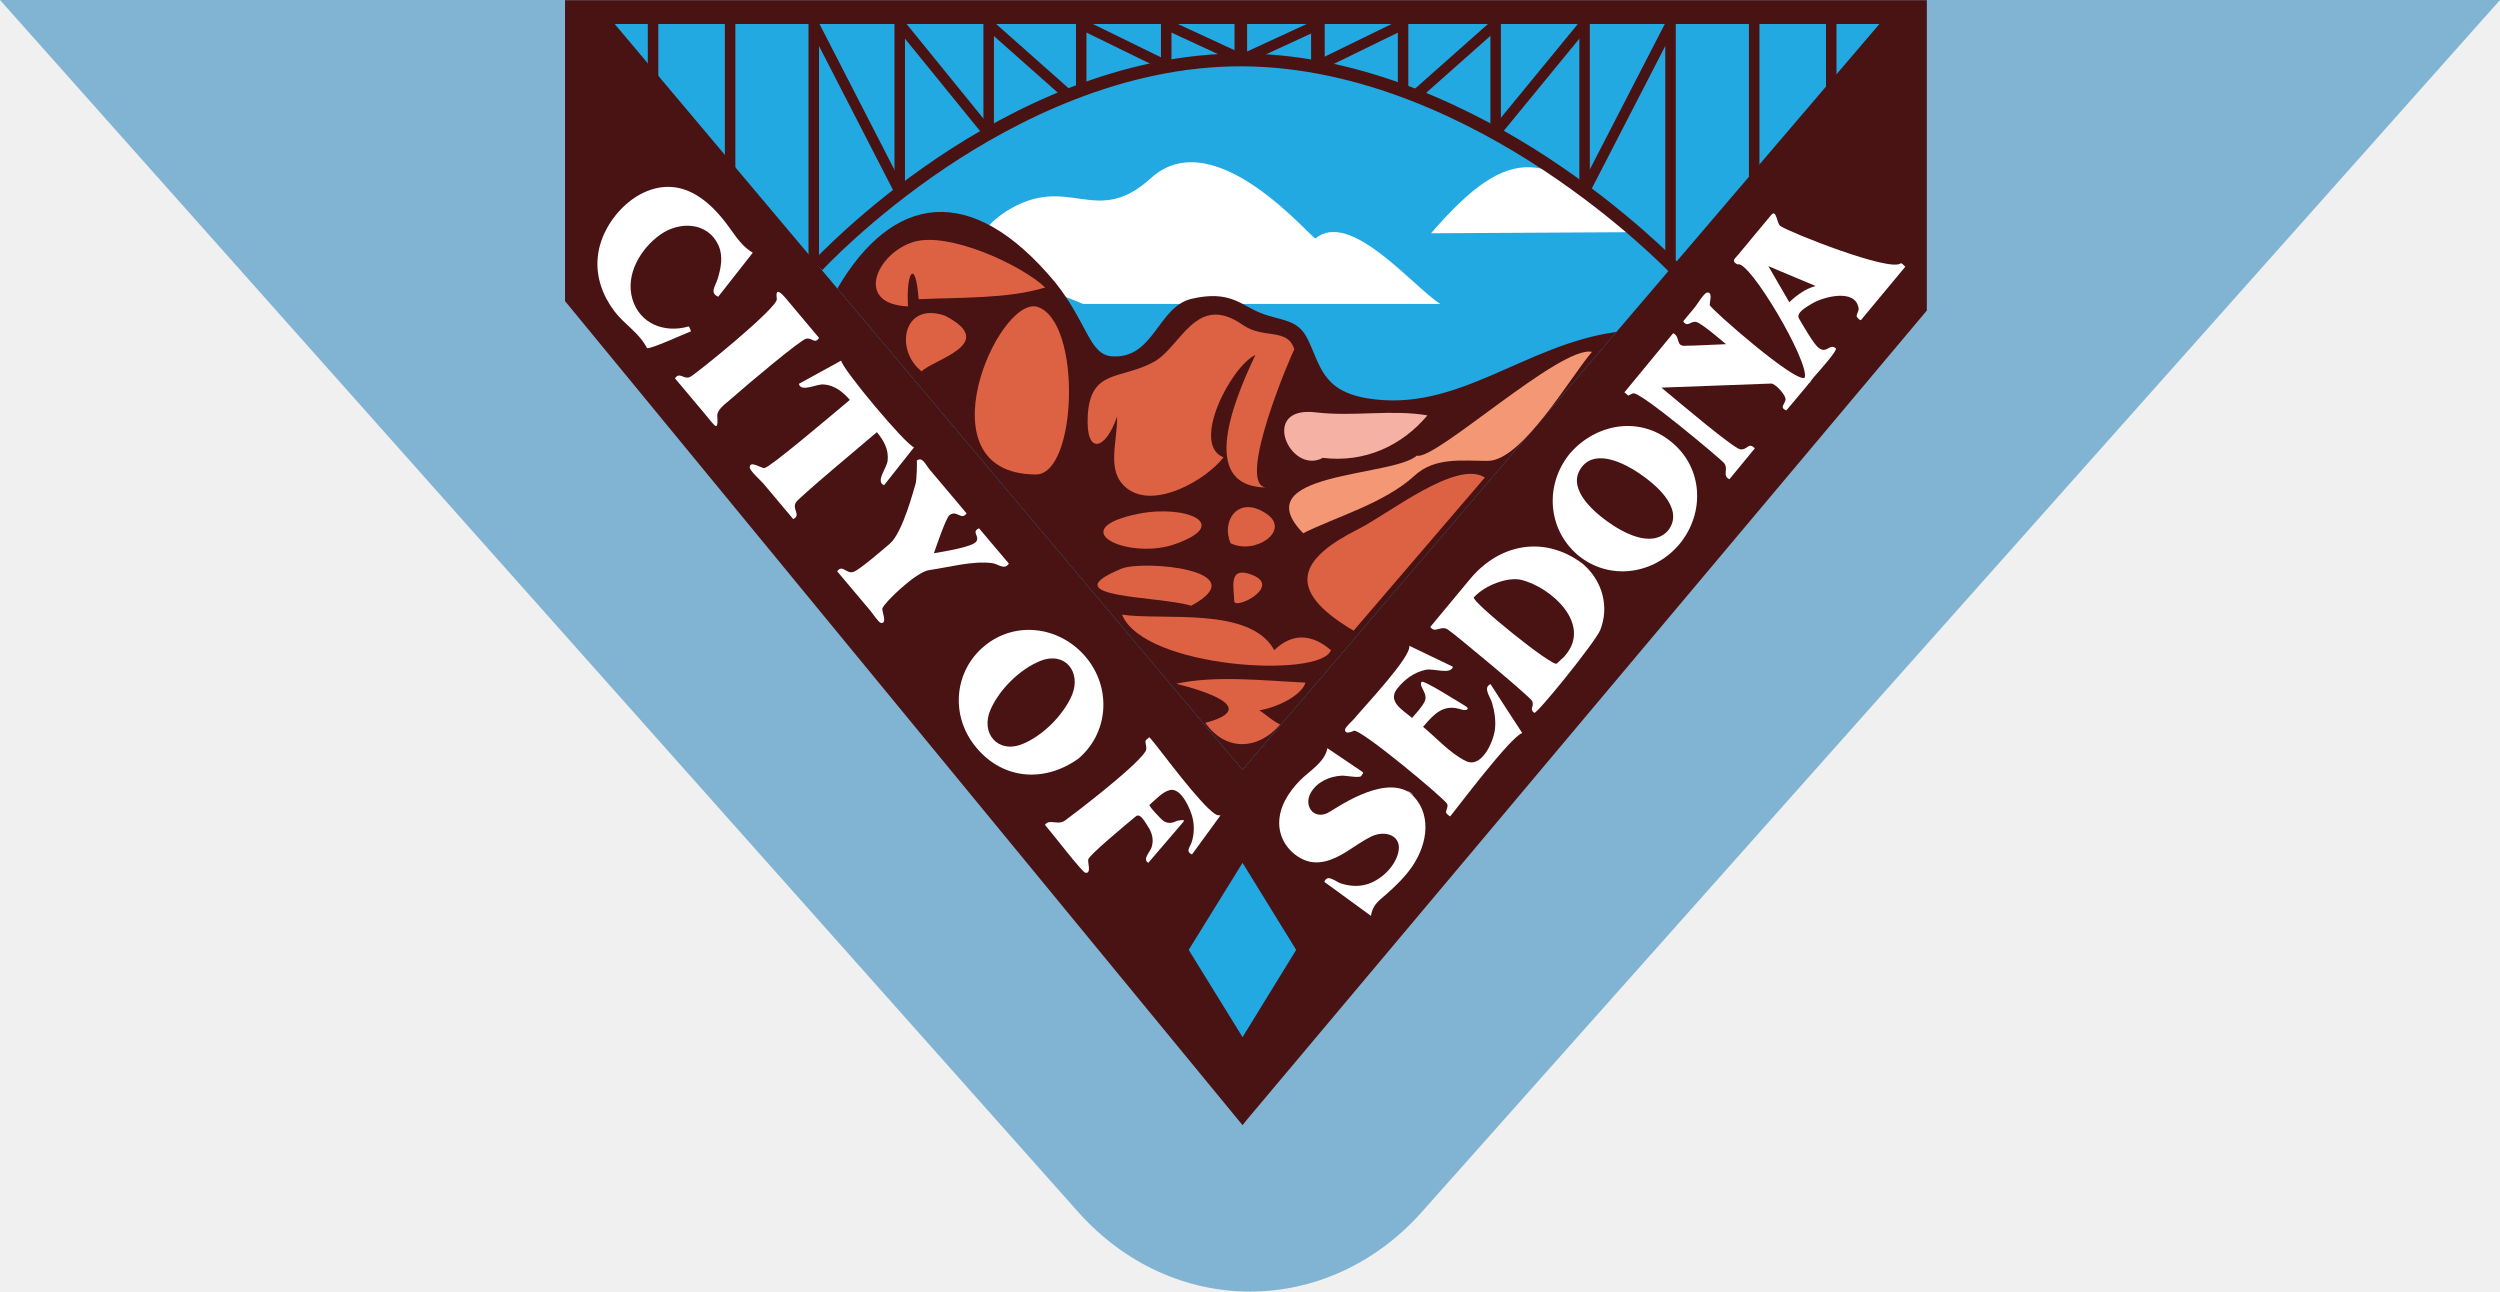
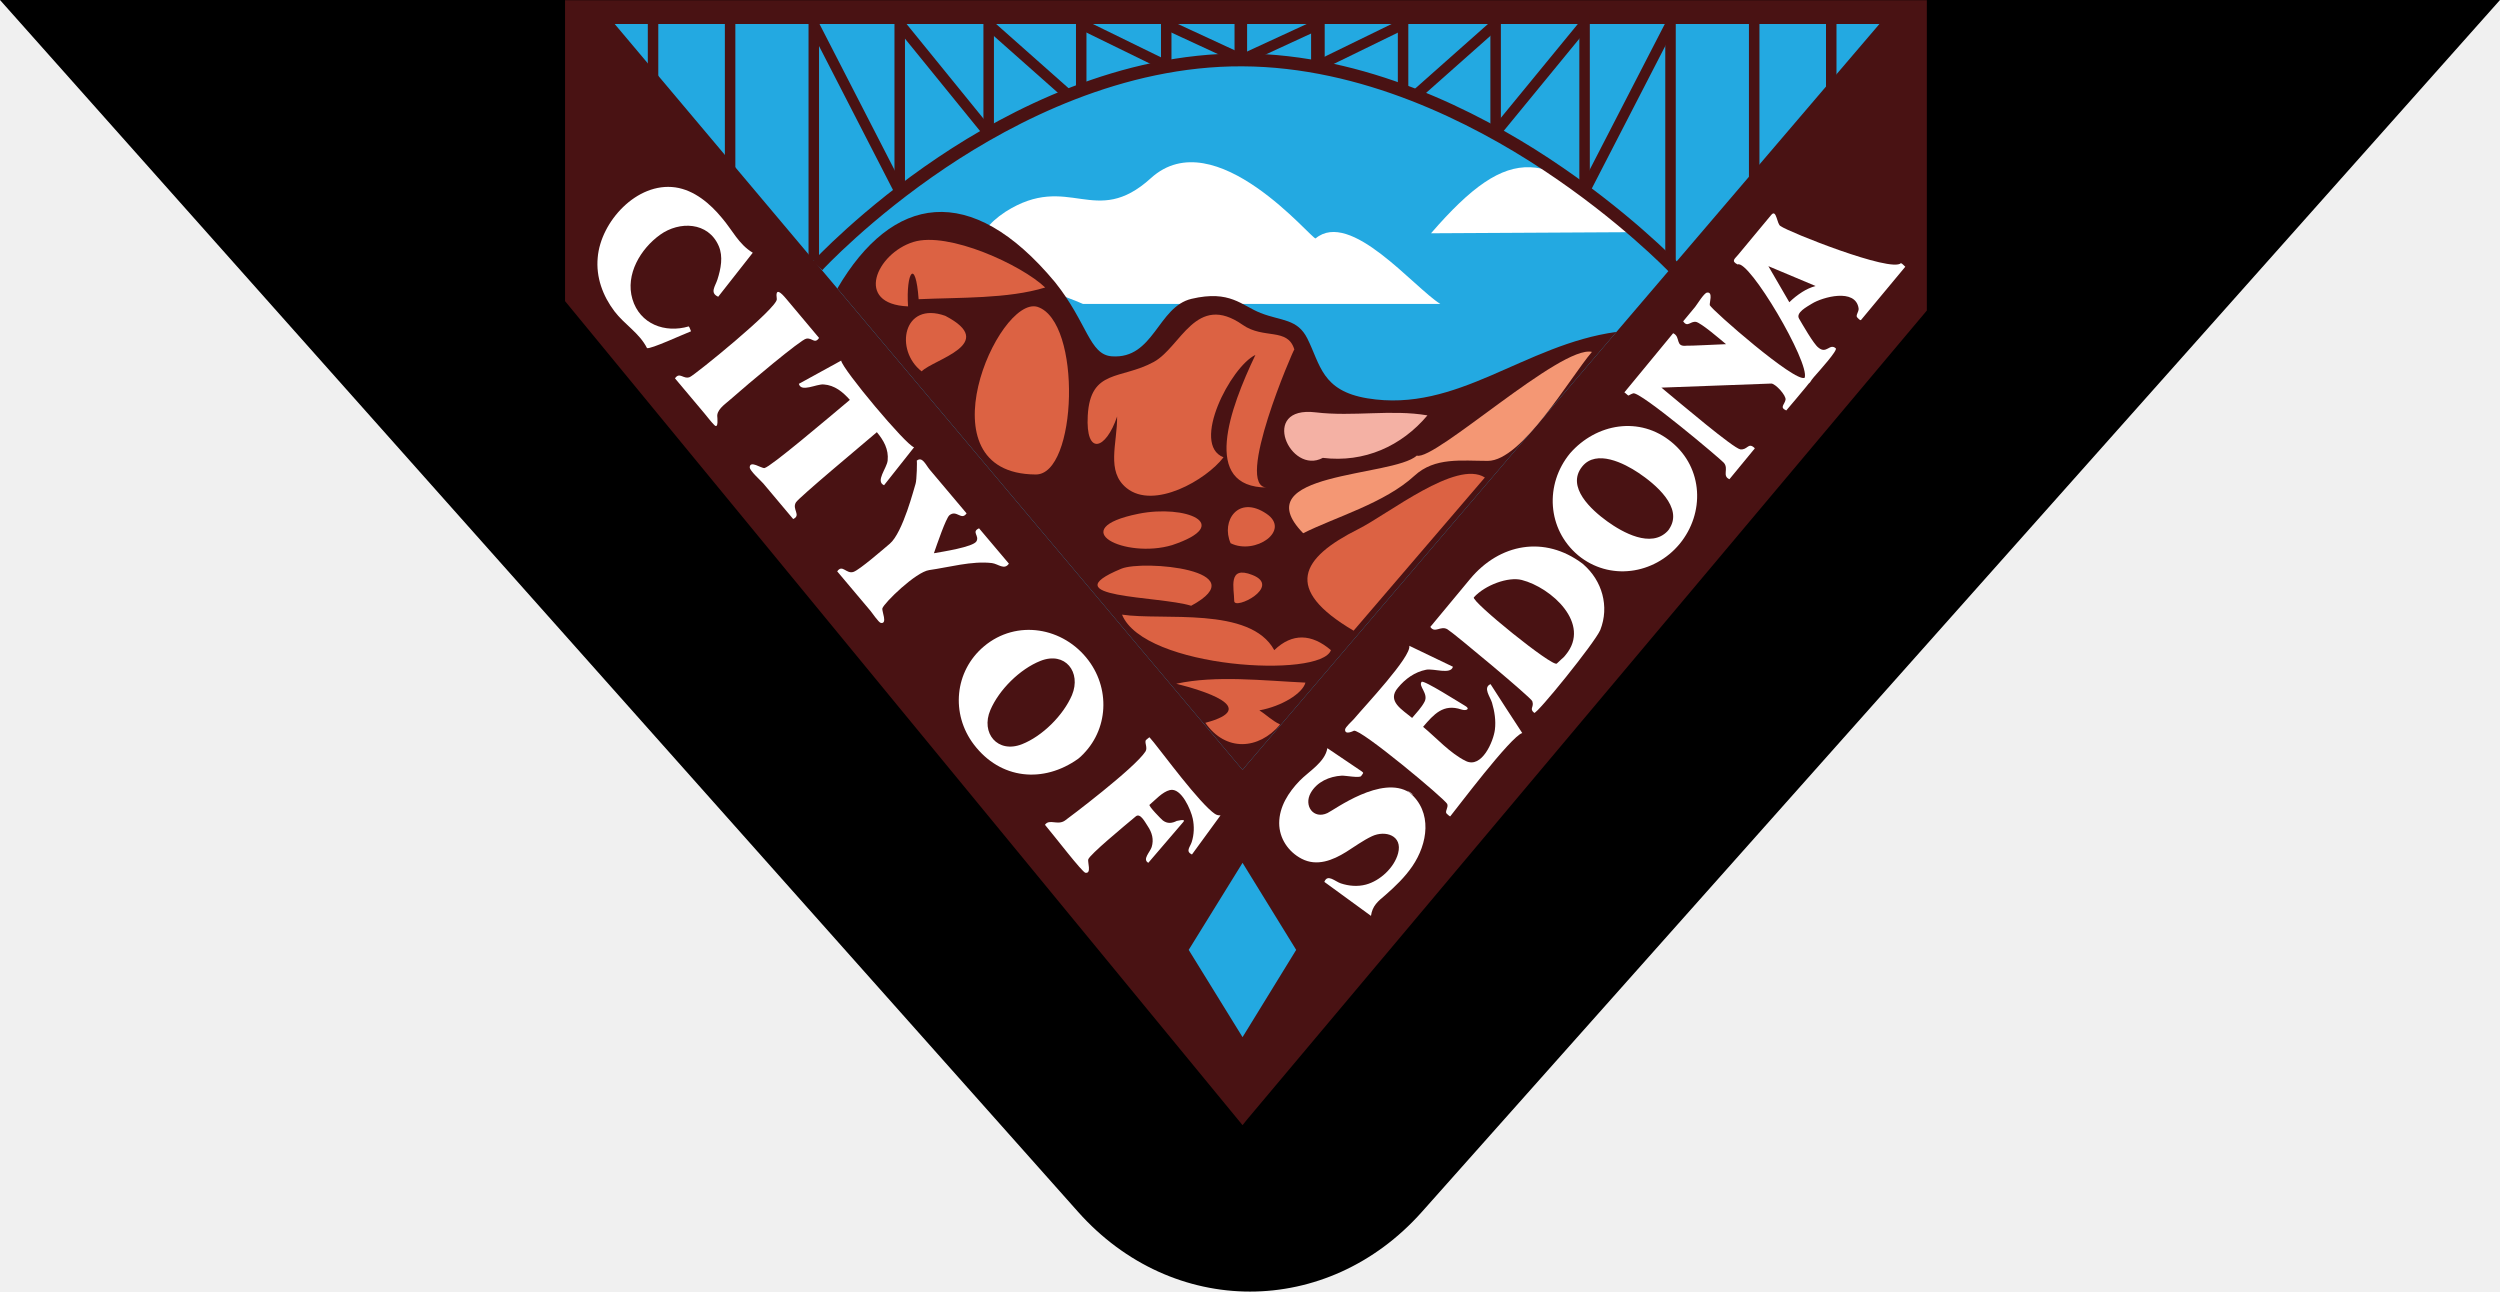
<svg xmlns="http://www.w3.org/2000/svg" version="1.0" id="Layer_1" x="0px" y="0px" width="186.643px" height="96.425px" viewBox="0 0 186.643 96.425" enable-background="new 0 0 186.643 96.425" xml:space="preserve">
-   <g id="Layer_2">
-     <path fill="#81B3D3" d="M186.643,0H0l80.486,90.474c7.061,7.936,18.61,7.936,25.67,0L186.643,0z" />
+   <g>
+     <path class="page-header__logo-triangle" d="M186.643,0H0l80.486,90.474c7.061,7.936,18.61,7.936,25.67,0L186.643,0z" />
    <g>
      <g>
        <polygon fill="#23A9E1" points="43.242,0.721 92.765,59.071 142.089,1.074    " />
      </g>
-       <g>
+       <g class="page-header__logo-clouds">
        <path fill="#FFFFFF" d="M122.023,17.332c-5.062,0.028-10.124,0.056-15.187,0.084C112.837,10.485,115.533,11.226,122.023,17.332L122.023,17.332z" />
-       </g>
-       <g>
        <path fill="#FFFFFF" d="M80.849,22.69c8.895,0,17.786,0,26.68,0c-1.985-1.233-6.708-7.059-9.308-4.893 c-0.212,0.178-7.505-8.848-12.296-4.499c-4.179,3.799-6.12-0.498-10.857,2.511C69.669,19.379,78.188,21.484,80.849,22.69 L80.849,22.69z" />
      </g>
      <path fill="#491213" d="M93.104,0.016h-50.92v22.463l50.581,61.522l0.339-0.424l50.748-60.394V0.016H93.104z M93.104,57.068 l-0.339,0.409L45.892,1.793h47.211h47.208L93.104,57.068z" />
      <path fill="#491213" d="M92.765,57.477l0.339-0.409L120.68,24.78c-6.913,0.949-11.864,6.077-18.604,4.956 c-3.396-0.564-3.498-2.514-4.469-4.456c-0.746-1.493-1.937-1.303-3.487-1.91c-1.442-0.565-2.277-1.738-5.162-1.061 c-2.528,0.593-2.807,4.518-5.952,4.293c-1.689-0.121-1.811-2.497-4.244-5.539c-6.302-7.571-12.158-6.523-16.247,0.475 L92.765,57.477z" />
      <g>
        <polygon fill="#23A9E1" points="88.745,70.916 92.765,64.416 96.769,70.916 92.765,77.43    " />
      </g>
      <g>
+ 	  </g>
+       <g class="page-header__logo-bridge">
        <path fill="#491213" d="M124.567,20.258c-0.035-0.039-3.714-3.86-9.46-7.639c-5.281-3.474-13.444-7.624-22.346-7.667 C83.84,4.903,75.79,9.039,70.605,12.518c-5.632,3.78-9.18,7.61-9.215,7.648l-0.706-0.649c0.036-0.04,3.661-3.954,9.387-7.796 c5.298-3.554,13.54-7.774,22.696-7.729c9.144,0.044,17.493,4.287,22.888,7.837c5.832,3.839,9.57,7.727,9.606,7.766 L124.567,20.258z" />
-       </g>
-       <g>
+         <rect x="92.167" y="1.426" fill="#491213" width="0.938" height="3.313" />
        <rect x="48.363" y="1.2" fill="#491213" width="0.783" height="6.627" />
-       </g>
-       <g>
        <rect x="54.116" y="0.933" fill="#491213" width="0.783" height="12.634" />
-       </g>
-       <g>
        <rect x="60.363" y="1.017" fill="#491213" width="0.784" height="18.43" />
-       </g>
-       <g>
        <rect x="66.779" y="0.933" fill="#491213" width="0.783" height="13.495" />
-       </g>
-       <g>
        <rect x="73.42" y="0.819" fill="#491213" width="0.784" height="9.18" />
-       </g>
-       <g>
        <rect x="80.33" y="1.074" fill="#491213" width="0.782" height="5.683" />
-       </g>
-       <g>
        <rect x="86.676" y="0.918" fill="#491213" width="0.783" height="4.104" />
-       </g>
-       <g>
        <rect x="56.928" y="7.699" transform="matrix(-0.4571 -0.8894 0.8894 -0.4571 86.0255 68.6893)" fill="#491213" width="14.095" height="0.784" />
-       </g>
-       <g>
        <rect x="65.248" y="5.536" transform="matrix(-0.6306 -0.7761 0.7761 -0.6306 110.4178 64.4075)" fill="#491213" width="10.575" height="0.783" />
-       </g>
-       <g>
        <rect x="72.811" y="4.074" transform="matrix(-0.7484 -0.6633 0.6633 -0.7484 131.3064 58.7461)" fill="#491213" width="7.972" height="0.783" />
-       </g>
-       <g>
        <rect x="80.394" y="2.974" transform="matrix(-0.8984 -0.4393 0.4393 -0.8984 157.8131 43.247)" fill="#491213" width="7.032" height="0.783" />
-       </g>
-       <g>
        <rect x="86.769" y="2.738" transform="matrix(-0.9076 -0.4199 0.4199 -0.9076 170.1622 43.7135)" fill="#491213" width="6.246" height="0.783" />
-       </g>
-       <g>
        <rect x="136.324" y="1.257" fill="#491213" width="0.783" height="5.781" />
-       </g>
-       <g>
        <rect x="130.571" y="0.721" fill="#491213" width="0.784" height="12.973" />
-       </g>
-       <g>
        <rect x="124.325" y="1.257" fill="#491213" width="0.782" height="18.458" />
-       </g>
-       <g>
        <rect x="117.909" y="1.031" fill="#491213" width="0.782" height="13.241" />
-       </g>
-       <g>
        <rect x="111.268" y="0.989" fill="#491213" width="0.783" height="9.011" />
-       </g>
-       <g>
        <rect x="104.358" y="0.679" fill="#491213" width="0.783" height="6.078" />
-       </g>
-       <g>
        <rect x="97.883" y="1.172" fill="#491213" width="1.015" height="3.85" />
-       </g>
-       <g>
        <rect x="121.129" y="1.052" transform="matrix(-0.8889 -0.4582 0.4582 -0.8889 225.8566 70.8436)" fill="#491213" width="0.782" height="13.956" />
-       </g>
-       <g>
        <rect x="114.566" y="0.643" transform="matrix(-0.7732 -0.6342 0.6342 -0.7732 200.1183 83.3156)" fill="#491213" width="0.783" height="10.461" />
-       </g>
-       <g>
        <rect x="108.268" y="0.475" transform="matrix(-0.6634 -0.7482 0.7482 -0.6634 177.4106 88.722)" fill="#491213" width="0.783" height="7.97" />
-       </g>
-       <g>
        <rect x="101.169" y="-0.154" transform="matrix(-0.4385 -0.8987 0.8987 -0.4385 143.0711 96.1146)" fill="#491213" width="0.784" height="7.032" />
-       </g>
-       <g>
        <rect x="95.196" y="0.013" transform="matrix(-0.4191 -0.908 0.908 -0.4191 132.7973 91.2395)" fill="#491213" width="0.783" height="6.246" />
      </g>
      <g>
        <g>
          <path fill="#FFFFFF" d="M65.464,32.265c0.513,0.618,0.891,1.284,0.806,2.116c-0.059,0.579-0.936,1.55-0.27,1.846 c0.747-0.945,1.495-1.889,2.242-2.834c-0.602-0.151-5.365-5.848-5.442-6.472c-1.053,0.578-2.106,1.156-3.159,1.734 c0.164,0.661,1.294,0.005,1.854,0.046c0.828,0.06,1.425,0.56,1.953,1.152c-1.728,1.449-5.931,5.017-6.374,5.09 c-0.226,0.036-1.088-0.601-1.101-0.056c-0.006,0.262,0.852,1.014,1.015,1.21c0.743,0.884,1.485,1.769,2.229,2.653 c0.619-0.282-0.11-0.732,0.205-1.243C59.654,37.133,64.323,33.24,65.464,32.265L65.464,32.265z" />
        </g>
        <g>
          <path fill="#FFFFFF" d="M60.191,25.285c0.443-0.095,0.624,0.434,0.958-0.056c-0.816-0.973-1.633-1.945-2.449-2.917 c-0.371-0.442-0.84-0.916-0.706,0.018c0.089,0.63-6.113,5.664-6.493,5.82c-0.479,0.197-0.758-0.417-1.109,0.097 c0.731,0.869,1.461,1.739,2.193,2.608c0.246,0.292,0.477,0.612,0.747,0.882c0.339,0.339,0.208-0.672,0.224-0.585 c-0.091-0.513,0.527-0.948,0.855-1.228C55.956,28.563,59.809,25.336,60.191,25.285z" />
        </g>
        <g>
          <path fill="#FFFFFF" d="M51.42,24.368c-1.767,0.523-3.65-0.164-4.207-2.042c-0.543-1.835,0.614-3.757,2.071-4.801 c1.439-1.032,3.589-0.97,4.373,0.838c0.346,0.799,0.158,1.706-0.094,2.502c-0.16,0.506-0.597,1,0.056,1.289 c0.86-1.096,1.721-2.19,2.581-3.286c-1.055-0.633-1.518-1.683-2.3-2.595c-0.882-1.071-2.064-2.079-3.482-2.284 c-2.87-0.406-5.574,2.556-5.795,5.245c-0.136,1.457,0.374,2.848,1.246,4.001c0.75,0.994,1.868,1.623,2.435,2.754 c0.262,0.095,2.705-1.033,3.286-1.255C51.538,24.623,51.501,24.459,51.42,24.368C50.659,24.594,51.42,24.368,51.42,24.368z" />
        </g>
        <g>
          <path fill="#FFFFFF" d="M90.72,60.777c-1.15-0.768-4.025-4.689-4.573-5.341c-0.108-0.13-0.219-0.261-0.329-0.392 c-0.011-0.014-0.284,0.225-0.246,0.191c-0.173,0.145,0.134,0.573-0.052,0.864c-0.793,1.241-5.758,4.983-6.016,5.163 c-0.556,0.384-1.164-0.159-1.489,0.316c0.719,0.854,2.78,3.543,3.019,3.582c0.479,0.078,0.148-0.815,0.211-1 c0.123-0.369,2.633-2.445,3.549-3.211c0.336-0.281,0.688,0.426,0.888,0.723c0.327,0.484,0.474,1,0.298,1.568 c-0.116,0.37-0.717,0.92-0.25,1.174c0.619-0.723,2.361-2.754,2.613-3.049c0.252-0.293-0.566-0.037-0.469-0.087 c-0.37,0.191-0.718,0.235-1.063-0.028c-0.096-0.071-1.089-1.082-0.99-1.166c0.431-0.361,0.959-0.963,1.517-1.1 c0.862-0.213,1.582,1.516,1.709,2.129c0.121,0.578,0.104,1.186-0.076,1.75c-0.124,0.387-0.487,0.696,0.018,0.93 c0.712-0.974,1.422-1.946,2.131-2.92C90.974,60.88,90.842,60.848,90.72,60.777C90.593,60.692,90.859,60.847,90.72,60.777z" />
        </g>
        <g>
          <path fill="#FFFFFF" d="M80.496,56.646c2.205-1.855,2.482-5.053,0.769-7.339c-1.867-2.489-5.371-3.096-7.804-1.052 c-2.204,1.854-2.489,5.047-0.758,7.325C74.694,58.201,77.902,58.498,80.496,56.646C81.652,55.671,80.397,56.716,80.496,56.646z M80.031,51.893c-0.647,1.51-2.201,3.063-3.732,3.667c-1.818,0.715-3.1-0.827-2.36-2.553c0.65-1.516,2.203-3.057,3.737-3.666 C79.528,48.606,80.742,50.187,80.031,51.893C79.65,52.783,80.102,51.724,80.031,51.893z" />
        </g>
        <g>
          <path fill="#FFFFFF" d="M74.052,42.037c0.475,0.06,0.926,0.55,1.269,0.042c-0.742-0.879-1.484-1.758-2.228-2.637 c-0.595,0.269,0.047,0.549-0.194,0.971c-0.244,0.427-2.56,0.781-3.176,0.89c0.224-0.644,0.895-2.615,1.157-2.835 c0.544-0.445,0.883,0.432,1.283-0.141c-0.915-1.084-1.829-2.169-2.743-3.253c-0.31-0.366-0.559-1.028-0.98-0.68 c0.038-0.031,0.006,1.472-0.089,1.733c-0.086,0.236-0.936,3.638-1.926,4.47c-0.493,0.414-2.237,1.934-2.702,2.097 c-0.541,0.189-0.825-0.598-1.22-0.038c0.83,0.986,1.661,1.971,2.491,2.957c0.125,0.148,0.602,0.863,0.767,0.893 c0.521,0.094,0.06-0.893,0.113-1.086c0.151-0.431,2.5-2.719,3.497-2.859C70.832,42.356,72.571,41.859,74.052,42.037 C74.391,42.079,73.7,41.994,74.052,42.037z" />
        </g>
      </g>
      <g>
        <path fill="#DC6243" d="M67.792,22.874c-4.043-0.167-2.351-3.954,0.395-4.808c2.611-0.813,8.089,1.717,9.843,3.398 c-2.783,0.855-6.386,0.732-9.447,0.874C68.357,19.218,67.625,20.306,67.792,22.874L67.792,22.874z" />
      </g>
      <g>
        <path fill="#DC6243" d="M68.807,27.724c-2.04-1.579-1.396-5.266,1.763-4.146C74.575,25.662,69.714,26.817,68.807,27.724 C68.807,27.724,68.849,27.682,68.807,27.724z" />
      </g>
      <g>
        <path fill="#DC6243" d="M77.295,35.423c-8.62-0.071-2.792-13.322,0.141-12.521C80.809,23.975,80.431,35.524,77.295,35.423 L77.295,35.423z" />
      </g>
      <g>
        <path fill="#DC6243" d="M83.401,31.094c-0.84,2.501-2.361,2.968-2.192-0.07c0.194-3.503,2.479-2.662,4.93-4.004 c2.04-1.119,3.139-5.214,6.641-2.765c1.562,1.093,3.352,0.179,3.851,1.833c-0.025-0.084-4.545,10.308-2.031,10.308 c-4.961,0-2.773-5.922-0.874-9.899c-1.847,0.885-4.842,6.688-2.382,7.643c-1.281,1.686-5.194,3.945-7.234,2.298 C82.558,35.189,83.418,33.113,83.401,31.094L83.401,31.094z" />
      </g>
      <g>
        <path fill="#DC6243" d="M87.505,40.697c-3.489,1.046-8.122-1.207-2.51-2.34C88.478,37.653,92.182,39.135,87.505,40.697 C87.646,40.655,87.377,40.74,87.505,40.697z" />
      </g>
      <g>
        <path fill="#DC6243" d="M91.875,40.556c-0.736-1.658,0.562-3.635,2.68-2.199C96.402,39.609,93.704,41.463,91.875,40.556 L91.875,40.556z" />
      </g>
      <g>
        <path fill="#DC6243" d="M88.929,45.224c-2.411-0.747-10.537-0.561-5.218-2.764C85.351,41.781,93.865,42.558,88.929,45.224 L88.929,45.224z" />
      </g>
      <g>
        <path fill="#DC6243" d="M92.144,44.871c-0.007-0.96-0.512-2.679,1.354-1.946C95.733,43.804,92.144,45.576,92.144,44.871 C92.144,44.871,92.144,44.702,92.144,44.871z" />
      </g>
      <g>
        <path fill="#DC6243" d="M99.363,48.538c-1.437-1.227-2.891-1.295-4.229,0c-1.795-3.293-8.318-2.19-11.366-2.651 C85.406,49.916,98.632,50.667,99.363,48.538L99.363,48.538z" />
      </g>
      <g>
        <path fill="#DC6243" d="M97.46,50.962c-3.151-0.146-6.671-0.563-9.646,0.084c1.86,0.466,6.396,1.795,2.172,2.918 c1.515,2.168,3.973,2.029,5.584,0.127c-0.655-0.322-1.01-0.719-1.552-1.057C95.69,52.731,97.252,51.767,97.46,50.962 L97.46,50.962z" />
      </g>
      <g>
        <path fill="#DC6243" d="M101.056,47.085c-5.288-3.112-3.95-5.427,0.354-7.586c2.254-1.131,7.324-5.208,9.447-3.85 C107.589,39.461,104.322,43.273,101.056,47.085L101.056,47.085z" />
      </g>
      <g>
        <path fill="#F49774" d="M97.291,39.809c-4.479-4.601,6.689-4.178,8.487-5.796c1.311,0.437,10.768-8.283,13.071-7.741 c-1.655,1.941-5.22,8.136-7.775,8.136c-1.964,0-3.95-0.292-5.472,1.107C103.378,37.563,99.694,38.605,97.291,39.809 L97.291,39.809z" />
      </g>
      <g>
        <path fill="#F4B1A4" d="M98.758,34.183c-2.453,1.319-4.772-3.907-0.537-3.398c2.813,0.338,5.662-0.237,8.348,0.226 C104.642,33.302,101.863,34.564,98.758,34.183L98.758,34.183z" />
      </g>
      <g>
-         <rect x="92.167" y="1.426" fill="#491213" width="0.938" height="3.313" />
-       </g>
-       <g>
        <g>
          <path fill="#FFFFFF" d="M111.39,52.466c0.191,0.648,0.299,1.332,0.215,2.009c-0.107,0.873-0.979,2.925-2.173,2.34 c-1.169-0.573-2.194-1.728-3.188-2.552c0.802-0.936,1.507-1.749,2.854-1.295c0.37,0.123,0.688-0.036,0.299-0.262 c-0.405-0.234-3.114-1.965-3.261-1.799c-0.271,0.311,0.528,0.868,0.221,1.473c-0.229,0.447-0.61,0.834-0.932,1.219 c-0.72-0.607-1.923-1.253-1.057-2.256c0.542-0.66,1.25-1.172,2.098-1.342c0.565-0.114,1.841,0.389,2.006-0.224 c-1.087-0.522-2.172-1.044-3.258-1.565c0.177,0.799-3.349,4.525-4.131,5.464c-0.113,0.137-0.658,0.609-0.664,0.797 c-0.009,0.429,0.622,0.097,0.657,0.084c0.486-0.18,6.816,5.109,6.973,5.471c0.1,0.281-0.221,0.574-0.029,0.732 c-0.011-0.01,0.228,0.216,0.253,0.184c0.391-0.468,4.522-5.975,5.374-6.217c-0.794-1.215-1.588-2.43-2.368-3.652 C110.689,51.333,111.26,52.024,111.39,52.466z" />
        </g>
        <g>
          <path fill="#FFFFFF" d="M105.229,59.169c-2.077-1.34-5.596,1.279-6.125,1.531c-1.039,0.492-1.789-0.543-1.251-1.502 c0.469-0.83,1.393-1.234,2.31-1.289c0.277-0.017,1.35,0.198,1.459,0.026c0.13-0.202,0.228-0.22,0.042-0.345 c-0.856-0.579-1.712-1.156-2.567-1.734c-0.176,1.055-1.385,1.727-2.076,2.441c-0.823,0.854-1.52,1.93-1.52,3.156 c0,1.135,0.679,2.142,1.677,2.66c1.136,0.592,2.317,0.116,3.324-0.511c0.627-0.392,1.254-0.856,1.924-1.171 c0.996-0.467,2.304-0.062,1.953,1.27c-0.282,1.073-1.351,2.061-2.405,2.34c-0.616,0.164-1.27,0.109-1.872-0.09 c-0.432-0.142-0.993-0.734-1.23-0.111c1.161,0.846,2.321,1.691,3.482,2.537c0.103-0.76,0.522-1.09,1.086-1.564 c0.735-0.645,1.438-1.32,1.994-2.13C106.593,62.99,106.972,60.621,105.229,59.169z" />
        </g>
        <g>
          <path fill="#FFFFFF" d="M105.229,59.169C106.154,59.767,104.638,58.675,105.229,59.169L105.229,59.169z" />
        </g>
        <g>
          <path fill="#FFFFFF" d="M134.462,21.855C134.455,21.859,134.455,21.859,134.462,21.855L134.462,21.855z" />
        </g>
        <g>
          <path fill="#FFFFFF" d="M141.92,19.645c-0.729,0.729-8.42-2.341-8.982-2.764c-0.29-0.116-0.3-1.321-0.705-0.833 c-0.404,0.488-0.81,0.976-1.216,1.463c-0.418,0.505-0.837,1.009-1.256,1.513c-0.26,0.314-0.537,0.458-0.038,0.72 c0.837-0.419,5.417,7.346,5.008,8.461c-0.725,0.376-6.915-5.057-7.081-5.415c-0.052-0.146,0.273-1.021-0.211-0.945 c-0.229,0.036-0.743,0.896-0.889,1.072c-0.297,0.357-0.592,0.715-0.889,1.072c0.332,0.485,0.517-0.021,0.959,0.042 c0.383,0.077,1.844,1.331,2.241,1.664c-0.725,0.027-2.685,0.131-2.934,0.113c-0.903,0.112-0.422-0.663-1.015-0.931 c-0.759,0.922-1.52,1.843-2.277,2.764c-0.441,0.536-0.885,1.072-1.326,1.607c-0.054,0.065-0.047,0.032,0.05,0.112 c0.33,0.273,0.104,0.168,0.568,0.006c0.506-0.177,6.559,4.931,6.776,5.19c0.377,0.45-0.154,0.975,0.411,1.221 c0.6-0.728,1.198-1.457,1.798-2.184c0.091-0.11,0.141-0.1,0.021-0.198c-0.427-0.353-0.476,0.212-1.002,0.154 c-0.533-0.089-4.395-3.369-5.895-4.61c1.822-0.068,7.291-0.271,8.199-0.304c0.3-0.011,1.139,0.896,1.068,1.216 c-0.081,0.378-0.463,0.558,0.054,0.794c0.479-0.575,0.985-1.149,1.456-1.734l0,0l0.227-0.282 c0.076-0.052,0.146-0.145,0.21-0.265l0.168-0.211c0.425-0.485,1.8-2.006,1.635-2.15c-0.461-0.4-0.685,0.466-1.298-0.054 c-0.348-0.249-1.223-1.788-1.443-2.162c-0.264-0.449,0.608-0.897,0.964-1.119c0.776-0.482,3.247-1.183,3.482,0.348 c0.04,0.258-0.271,0.55-0.084,0.704c0.044,0.037,0.204,0.242,0.27,0.163c0.163-0.197,2.361-2.843,3.3-3.969 C142.146,19.832,142.037,19.69,141.92,19.645z M134.546,21.801C134.623,21.752,134.699,21.703,134.546,21.801 c-0.051,0.032-0.074,0.047-0.084,0.054c0.014-0.008,0.047-0.03,0.082-0.052c-0.345,0.22-0.668,0.473-0.958,0.761 c-0.521-0.897-1.044-1.795-1.564-2.693c1.177,0.491,2.352,0.985,3.524,1.481C135.192,21.45,134.855,21.605,134.546,21.801z" />
        </g>
        <g>
          <path fill="#FFFFFF" d="M124.801,33.012c-2.375-1.979-5.63-1.404-7.586,0.832c-1.903,2.312-1.712,5.663,0.605,7.615 c2.339,1.926,5.67,1.438,7.572-0.846C127.29,38.31,127.16,34.945,124.801,33.012z M124.52,39.626 c-0.019,0.02-0.025,0.027-0.026,0.027c-1.232,1.292-3.358,0.096-4.505-0.731c-1.146-0.829-3.111-2.57-1.856-4.104 c1.056-1.287,3.124-0.231,4.191,0.482c1.2,0.803,3.412,2.596,2.276,4.216C124.674,39.426,124.726,39.368,124.52,39.626z" />
        </g>
        <g>
          <path fill="#FFFFFF" d="M124.801,33.012C125.972,33.971,124.548,32.801,124.801,33.012L124.801,33.012z" />
        </g>
        <g>
          <path fill="#FFFFFF" d="M124.492,39.653c0.009-0.01,0.018-0.018,0.026-0.027c0.029-0.037,0.056-0.073,0.08-0.11 C124.549,39.577,124.488,39.653,124.492,39.653z" />
        </g>
        <g>
          <path fill="#FFFFFF" d="M118.209,42.136c0.112,0.094,0.273,0.224-0.063-0.057c-2.835-2.127-6.194-1.504-8.402,1.157 c-0.988,1.189-1.976,2.378-2.961,3.567c0.351,0.512,0.763-0.118,1.273,0.176c0.436,0.25,6.244,5.101,6.339,5.366 c0.164,0.458-0.255,0.548,0.144,0.875c0.172,0.143,4.536-5.245,4.935-6.191C120.164,45.274,119.614,43.351,118.209,42.136z M116.891,48.89c-0.24,0.296-0.044,0.054-0.665,0.65c-0.306,0.293-6.438-4.675-6.192-4.944c0.835-0.918,2.567-1.556,3.577-1.297 C115.801,43.859,118.824,46.559,116.891,48.89z" />
        </g>
      </g>
    </g>
  </g>
</svg>
